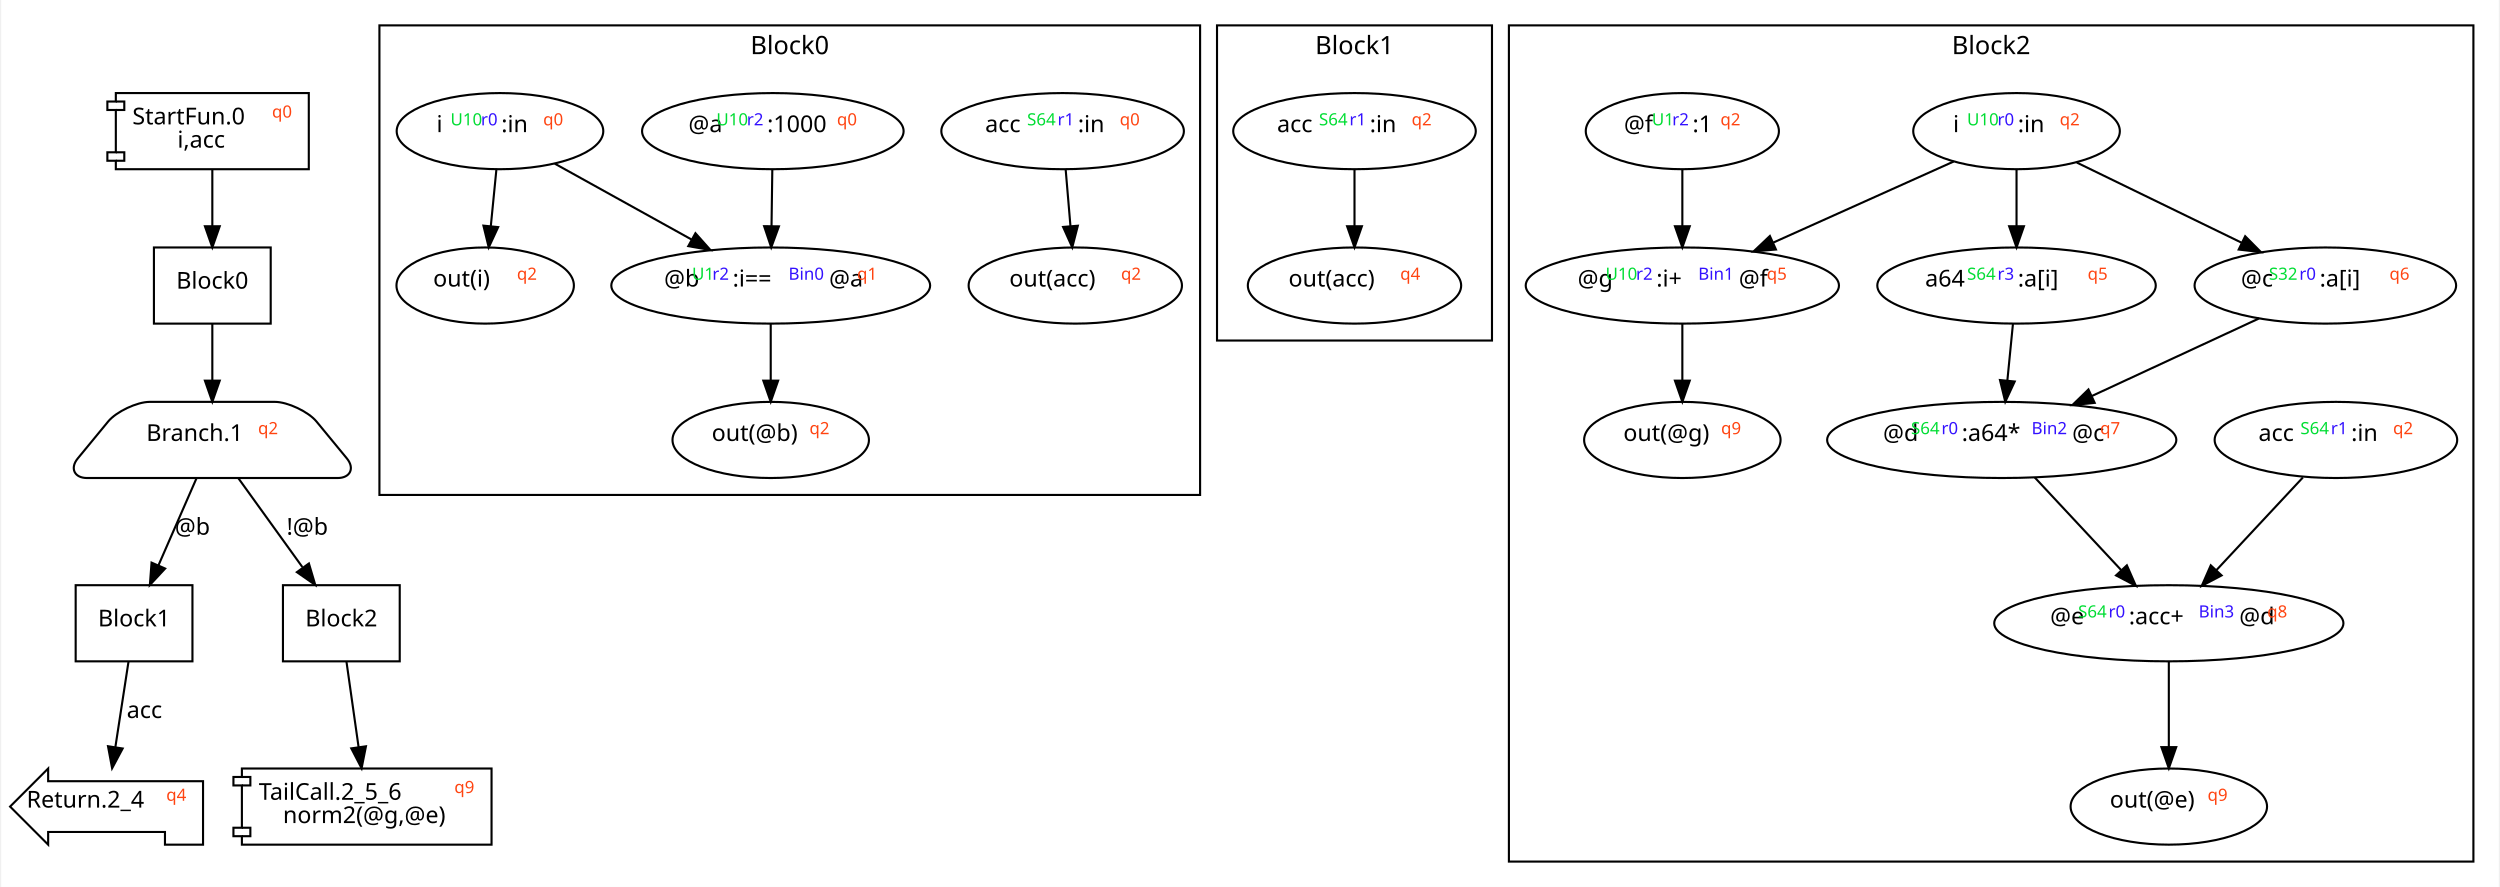
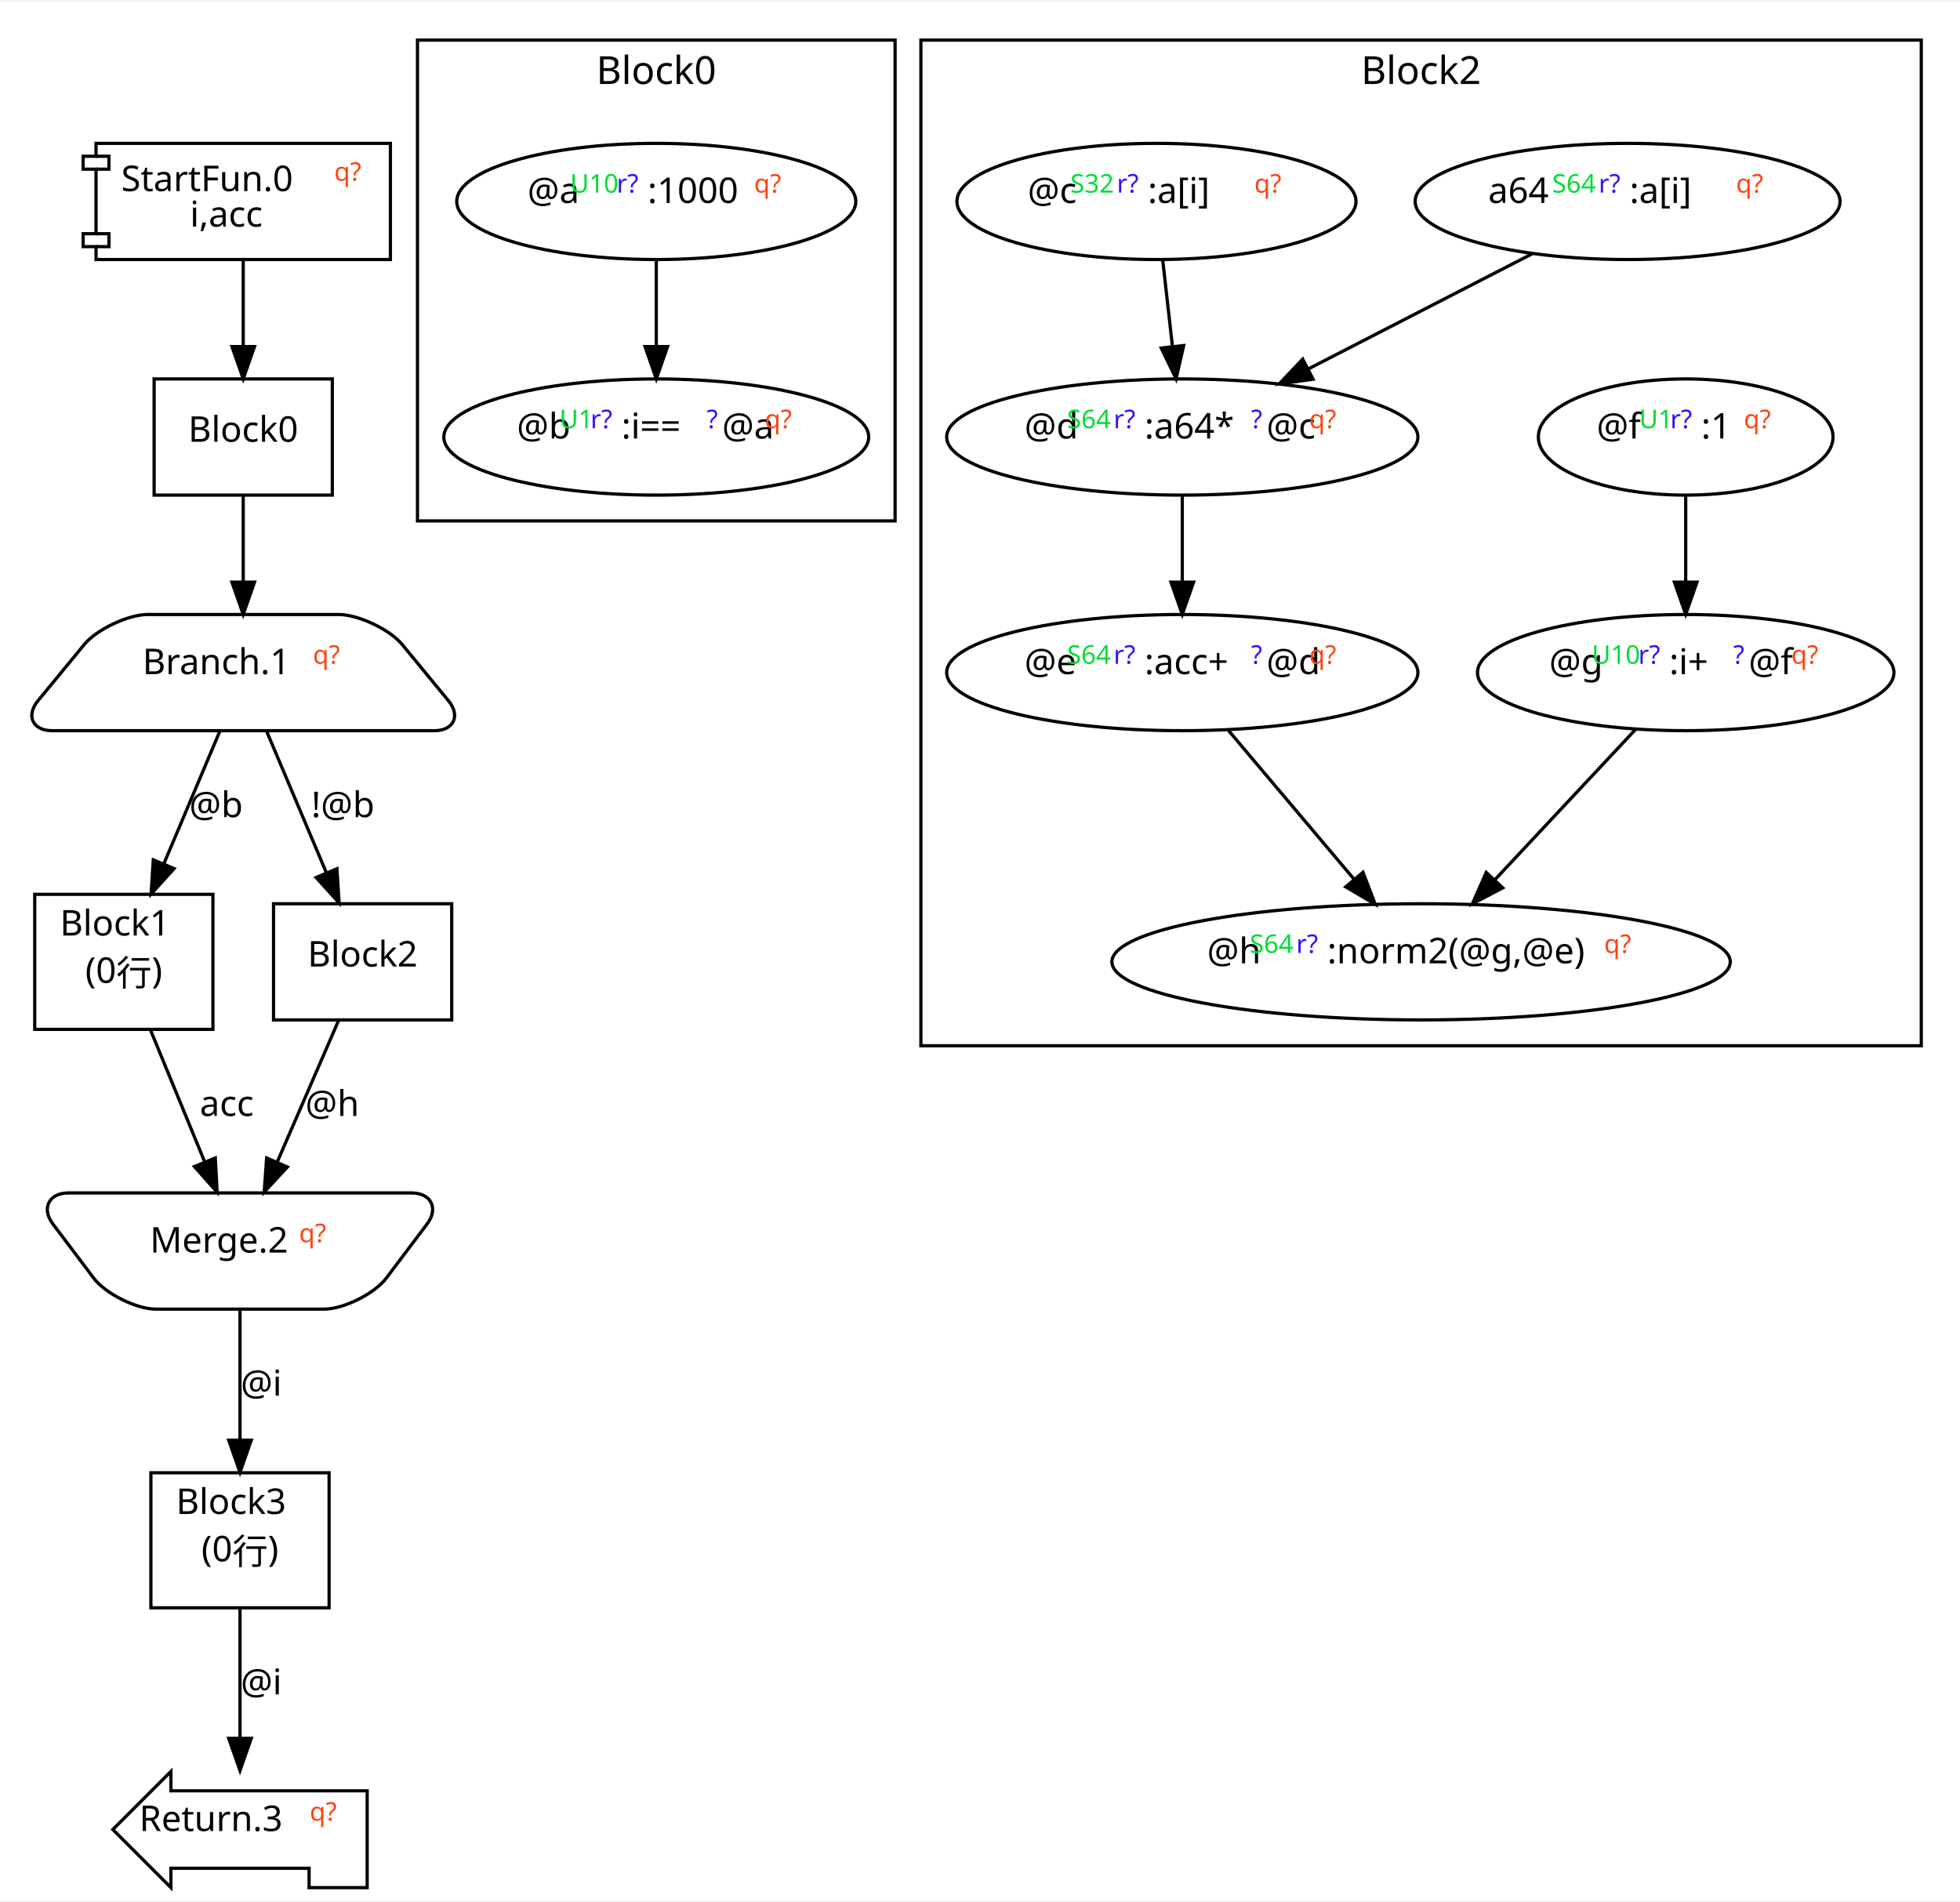
- <svg xmlns="http://www.w3.org/2000/svg" width="1181pt" height="419pt" viewBox="0.00 0.00 1180.81 419.34">
-   <g id="graph0" class="graph" transform="scale(1 1) rotate(0) translate(4 415.34)">
-     <polygon fill="white" stroke="transparent" points="-4,4 -4,-415.34 1176.81,-415.34 1176.81,4 -4,4" />
+ <svg xmlns="http://www.w3.org/2000/svg" width="607pt" height="589pt" viewBox="0.00 0.00 607.37 588.51">
+   <g id="graph0" class="graph" transform="scale(1 1) rotate(0) translate(4 584.51)">
+     <polygon fill="white" stroke="transparent" points="-4,4 -4,-584.51 603.37,-584.51 603.37,4 -4,4" />
    <g id="clust1" class="cluster">
-       <polygon fill="none" stroke="black" points="174.81,-181.34 174.81,-403.34 562.81,-403.34 562.81,-181.34 174.81,-181.34" />
-       <text text-anchor="middle" x="368.81" y="-389.74" font-family="Monaco" font-size="12.00">Block0</text>
+       <polygon fill="none" stroke="black" points="125.37,-423.51 125.37,-572.51 273.37,-572.51 273.37,-423.51 125.37,-423.51" />
+       <text text-anchor="middle" x="199.37" y="-558.91" font-family="Monaco" font-size="12.00">Block0</text>
    </g>
    <g id="clust2" class="cluster">
-       <polygon fill="none" stroke="black" points="570.81,-254.34 570.81,-403.34 700.81,-403.34 700.81,-254.34 570.81,-254.34" />
-       <text text-anchor="middle" x="635.81" y="-389.74" font-family="Monaco" font-size="12.00">Block1</text>
-     </g>
-     <g id="clust3" class="cluster">
-       <polygon fill="none" stroke="black" points="708.81,-8 708.81,-403.34 1164.81,-403.34 1164.81,-8 708.81,-8" />
-       <text text-anchor="middle" x="936.81" y="-389.74" font-family="Monaco" font-size="12.00">Block2</text>
+       <polygon fill="none" stroke="black" points="281.37,-260.88 281.37,-572.51 591.37,-572.51 591.37,-260.88 281.37,-260.88" />
+       <text text-anchor="middle" x="436.37" y="-558.91" font-family="Monaco" font-size="12.00">Block2</text>
    </g>
    <g id="node1" class="node">
-       <polygon fill="none" stroke="black" points="141.42,-371.34 50.19,-371.34 50.19,-367.34 46.19,-367.34 46.19,-363.34 50.19,-363.34 50.19,-343.34 46.19,-343.34 46.19,-339.34 50.19,-339.34 50.19,-335.34 141.42,-335.34 141.42,-371.34" />
-       <polyline fill="none" stroke="black" points="50.19,-367.34 54.19,-367.34 54.19,-363.34 50.19,-363.34 " />
-       <polyline fill="none" stroke="black" points="50.19,-343.34 54.19,-343.34 54.19,-339.34 50.19,-339.34 " />
-       <text text-anchor="start" x="58" y="-356.54" font-family="Monaco" font-size="11.00">StartFun.0</text>
-       <text text-anchor="start" x="124.01" y="-356.54" font-family="Monaco" baseline-shift="super" font-size="8.00" fill="#ff4411">q0</text>
-       <text text-anchor="start" x="79.3" y="-345.54" font-family="Monaco" font-size="11.00">i,acc</text>
+       <polygon fill="none" stroke="black" points="116.98,-540.51 25.76,-540.51 25.76,-536.51 21.76,-536.51 21.76,-532.51 25.76,-532.51 25.76,-512.51 21.76,-512.51 21.76,-508.51 25.76,-508.51 25.76,-504.51 116.98,-504.51 116.98,-540.51" />
+       <polyline fill="none" stroke="black" points="25.76,-536.51 29.76,-536.51 29.76,-532.51 25.76,-532.51 " />
+       <polyline fill="none" stroke="black" points="25.76,-512.51 29.76,-512.51 29.76,-508.51 25.76,-508.51 " />
+       <text text-anchor="start" x="33.56" y="-525.71" font-family="Monaco" font-size="11.00">StartFun.0</text>
+       <text text-anchor="start" x="99.57" y="-525.71" font-family="Monaco" baseline-shift="super" font-size="8.00" fill="#ff4411">q?</text>
+       <text text-anchor="start" x="54.87" y="-514.71" font-family="Monaco" font-size="11.00">i,acc</text>
    </g>
    <g id="node2" class="node">
-       <polygon fill="none" stroke="black" points="123.41,-298.34 68.2,-298.34 68.2,-262.34 123.41,-262.34 123.41,-298.34" />
-       <text text-anchor="middle" x="95.81" y="-278.87" font-family="Monaco" font-size="11.00">Block0</text>
+       <polygon fill="none" stroke="black" points="98.98,-467.51 43.76,-467.51 43.76,-431.51 98.98,-431.51 98.98,-467.51" />
+       <text text-anchor="middle" x="71.37" y="-448.04" font-family="Monaco" font-size="11.00">Block0</text>
    </g>
    <g id="edge1" class="edge">
-       <path fill="none" stroke="black" d="M95.81,-335.15C95.81,-327.13 95.81,-317.38 95.81,-308.41" />
-       <polygon fill="black" stroke="black" points="99.31,-308.37 95.81,-298.37 92.31,-308.37 99.31,-308.37" />
+       <path fill="none" stroke="black" d="M71.37,-504.32C71.37,-496.3 71.37,-486.56 71.37,-477.58" />
+       <polygon fill="black" stroke="black" points="74.87,-477.54 71.37,-467.54 67.87,-477.54 74.87,-477.54" />
    </g>
    <g id="node3" class="node">
-       <path fill="none" stroke="black" d="M125.41,-225.34C125.41,-225.34 66.2,-225.34 66.2,-225.34 60.2,-225.34 50.39,-220.7 46.57,-216.07 46.57,-216.07 32.19,-198.6 32.19,-198.6 28.38,-193.97 30.57,-189.34 36.57,-189.34 36.57,-189.34 155.05,-189.34 155.05,-189.34 161.05,-189.34 163.23,-193.97 159.42,-198.6 159.42,-198.6 145.04,-216.07 145.04,-216.07 141.23,-220.7 131.41,-225.34 125.41,-225.34" />
-       <text text-anchor="start" x="64.6" y="-206.87" font-family="Monaco" font-size="11.00">Branch.1</text>
-       <text text-anchor="start" x="117.41" y="-206.87" font-family="Monaco" baseline-shift="super" font-size="8.00" fill="#ff4411">q2</text>
+       <path fill="none" stroke="black" d="M100.98,-394.51C100.98,-394.51 41.76,-394.51 41.76,-394.51 35.76,-394.51 25.95,-389.88 22.14,-385.25 22.14,-385.25 7.76,-367.78 7.76,-367.78 3.94,-363.14 6.13,-358.51 12.13,-358.51 12.13,-358.51 130.61,-358.51 130.61,-358.51 136.61,-358.51 138.8,-363.14 134.98,-367.78 134.98,-367.78 120.6,-385.25 120.6,-385.25 116.79,-389.88 106.98,-394.51 100.98,-394.51" />
+       <text text-anchor="start" x="40.17" y="-376.04" font-family="Monaco" font-size="11.00">Branch.1</text>
+       <text text-anchor="start" x="92.97" y="-376.04" font-family="Monaco" baseline-shift="super" font-size="8.00" fill="#ff4411">q?</text>
    </g>
    <g id="edge2" class="edge">
-       <path fill="none" stroke="black" d="M95.81,-262.15C95.81,-254.13 95.81,-244.38 95.81,-235.41" />
-       <polygon fill="black" stroke="black" points="99.31,-235.37 95.81,-225.37 92.31,-235.37 99.31,-235.37" />
+       <path fill="none" stroke="black" d="M71.37,-431.32C71.37,-423.3 71.37,-413.56 71.37,-404.58" />
+       <polygon fill="black" stroke="black" points="74.87,-404.54 71.37,-394.54 67.87,-404.54 74.87,-404.54" />
    </g>
    <g id="node4" class="node">
-       <polygon fill="none" stroke="black" points="86.41,-138.67 31.2,-138.67 31.2,-102.67 86.41,-102.67 86.41,-138.67" />
-       <text text-anchor="middle" x="58.81" y="-119.2" font-family="Monaco" font-size="11.00">Block1</text>
+       <polygon fill="none" stroke="black" points="61.98,-307.8 6.76,-307.8 6.76,-265.96 61.98,-265.96 61.98,-307.8" />
+       <text text-anchor="start" x="14.57" y="-295.04" font-family="Monaco" font-size="11.00">Block1</text>
+       <text text-anchor="middle" x="34.37" y="-280.37" font-family="Monaco" font-size="11.00">(0行)</text>
    </g>
    <g id="edge3" class="edge">
-       <path fill="none" stroke="black" d="M88.32,-189.2C83.15,-177.38 76.19,-161.44 70.32,-148.01" />
-       <polygon fill="black" stroke="black" points="73.49,-146.54 66.28,-138.78 67.08,-149.34 73.49,-146.54" />
-       <text text-anchor="middle" x="86.41" y="-162.54" font-family="Monaco" font-size="11.00">@b</text>
+       <path fill="none" stroke="black" d="M64.06,-358.2C59.15,-346.56 52.54,-330.92 46.81,-317.35" />
+       <polygon fill="black" stroke="black" points="49.94,-315.77 42.83,-307.92 43.5,-318.49 49.94,-315.77" />
+       <text text-anchor="middle" x="62.97" y="-331.71" font-family="Monaco" font-size="11.00">@b</text>
    </g>
    <g id="node5" class="node">
-       <polygon fill="none" stroke="black" points="184.41,-138.67 129.2,-138.67 129.2,-102.67 184.41,-102.67 184.41,-138.67" />
-       <text text-anchor="middle" x="156.81" y="-119.2" font-family="Monaco" font-size="11.00">Block2</text>
+       <polygon fill="none" stroke="black" points="135.98,-304.88 80.76,-304.88 80.76,-268.88 135.98,-268.88 135.98,-304.88" />
+       <text text-anchor="middle" x="108.37" y="-285.42" font-family="Monaco" font-size="11.00">Block2</text>
    </g>
    <g id="edge4" class="edge">
-       <path fill="none" stroke="black" d="M108.15,-189.2C116.83,-177.15 128.6,-160.82 138.39,-147.23" />
-       <polygon fill="black" stroke="black" points="141.47,-148.94 144.48,-138.78 135.79,-144.84 141.47,-148.94" />
-       <text text-anchor="middle" x="140.71" y="-162.54" font-family="Monaco" font-size="11.00">!@b</text>
+       <path fill="none" stroke="black" d="M78.68,-358.2C83.95,-345.72 91.16,-328.64 97.16,-314.44" />
+       <polygon fill="black" stroke="black" points="100.41,-315.73 101.08,-305.16 93.96,-313.01 100.41,-315.73" />
+       <text text-anchor="middle" x="102.27" y="-331.71" font-family="Monaco" font-size="11.00">!@b</text>
    </g>
    <g id="node6" class="node">
-       <polygon fill="none" stroke="black" points="91.42,-46 18.19,-46 18.19,-52 0.19,-34 18.19,-16 18.19,-22 73.42,-22 73.42,-16 91.42,-16 91.42,-46" />
-       <text text-anchor="start" x="8" y="-33.53" font-family="Monaco" font-size="11.00">Return.2_4</text>
-       <text text-anchor="start" x="74.01" y="-33.53" font-family="Monaco" baseline-shift="super" font-size="8.00" fill="#ff4411">q4</text>
+       <path fill="none" stroke="black" d="M44.28,-179.26C44.28,-179.26 96.46,-179.26 96.46,-179.26 102.46,-179.26 112.07,-184.05 115.68,-188.84 115.68,-188.84 128.37,-205.67 128.37,-205.67 131.98,-210.46 129.59,-215.26 123.59,-215.26 123.59,-215.26 17.15,-215.26 17.15,-215.26 11.15,-215.26 8.76,-210.46 12.37,-205.67 12.37,-205.67 25.06,-188.84 25.06,-188.84 28.67,-184.05 38.28,-179.26 44.28,-179.26" />
+       <text text-anchor="start" x="42.47" y="-196.79" font-family="Monaco" font-size="11.00">Merge.2</text>
+       <text text-anchor="start" x="88.67" y="-196.79" font-family="Monaco" baseline-shift="super" font-size="8.00" fill="#ff4411">q?</text>
    </g>
    <g id="edge5" class="edge">
-       <path fill="none" stroke="black" d="M56.18,-102.53C54.4,-90.94 52.01,-75.39 49.97,-62.13" />
-       <polygon fill="black" stroke="black" points="53.41,-61.46 48.43,-52.11 46.49,-62.52 53.41,-61.46" />
-       <text text-anchor="middle" x="63.71" y="-75.87" font-family="Monaco" font-size="11.00">acc</text>
+       <path fill="none" stroke="black" d="M42.72,-265.56C47.69,-253.47 54.04,-238 59.41,-224.94" />
+       <polygon fill="black" stroke="black" points="62.72,-226.1 63.28,-215.52 56.24,-223.44 62.72,-226.1" />
+       <text text-anchor="middle" x="66.27" y="-239.12" font-family="Monaco" font-size="11.00">acc</text>
+     </g>
+     <g id="edge6" class="edge">
+       <path fill="none" stroke="black" d="M100.86,-268.57C95.45,-256.09 88.04,-239.01 81.89,-224.81" />
+       <polygon fill="black" stroke="black" points="85.05,-223.31 77.86,-215.53 78.63,-226.1 85.05,-223.31" />
+       <text text-anchor="middle" x="98.97" y="-239.12" font-family="Monaco" font-size="11.00">@h</text>
    </g>
    <g id="node7" class="node">
-       <polygon fill="none" stroke="black" points="227.82,-52 109.79,-52 109.79,-48 105.79,-48 105.79,-44 109.79,-44 109.79,-24 105.79,-24 105.79,-20 109.79,-20 109.79,-16 227.82,-16 227.82,-52" />
-       <polyline fill="none" stroke="black" points="109.79,-48 113.79,-48 113.79,-44 109.79,-44 " />
-       <polyline fill="none" stroke="black" points="109.79,-24 113.79,-24 113.79,-20 109.79,-20 " />
-       <text text-anchor="start" x="117.8" y="-37.2" font-family="Monaco" font-size="11.00">TailCall.2_5_6</text>
-       <text text-anchor="start" x="210.21" y="-37.2" font-family="Monaco" baseline-shift="super" font-size="8.00" fill="#ff4411">q9</text>
-       <text text-anchor="start" x="129.2" y="-26.2" font-family="Monaco" font-size="11.00">norm2(@g,@e)</text>
-     </g>
-     <g id="edge6" class="edge">
-       <path fill="none" stroke="black" d="M159.23,-102.53C160.88,-90.94 163.08,-75.39 164.96,-62.13" />
-       <polygon fill="black" stroke="black" points="168.44,-62.5 166.38,-52.11 161.51,-61.52 168.44,-62.5" />
+       <polygon fill="none" stroke="black" points="97.98,-128.55 42.76,-128.55 42.76,-86.71 97.98,-86.71 97.98,-128.55" />
+       <text text-anchor="start" x="50.57" y="-115.79" font-family="Monaco" font-size="11.00">Block3</text>
+       <text text-anchor="middle" x="70.37" y="-101.12" font-family="Monaco" font-size="11.00">(0行)</text>
+     </g>
+     <g id="edge7" class="edge">
+       <path fill="none" stroke="black" d="M70.37,-178.94C70.37,-167.53 70.37,-152.27 70.37,-138.89" />
+       <polygon fill="black" stroke="black" points="73.87,-138.66 70.37,-128.66 66.87,-138.66 73.87,-138.66" />
+       <text text-anchor="middle" x="76.97" y="-152.46" font-family="Monaco" font-size="11.00">@i</text>
    </g>
    <g id="node8" class="node">
-       <ellipse fill="none" stroke="black" cx="503.81" cy="-280.34" rx="50.43" ry="18" />
-       <text text-anchor="start" x="472.6" y="-279.87" font-family="Monaco" font-size="11.00">out(acc)</text>
-       <text text-anchor="start" x="525.41" y="-279.87" font-family="Monaco" baseline-shift="super" font-size="8.00" fill="#ff4411">q2</text>
+       <polygon fill="none" stroke="black" points="109.78,-30 48.96,-30 48.96,-36 30.96,-18 48.96,0 48.96,-6 91.78,-6 91.78,0 109.78,0 109.78,-30" />
+       <text text-anchor="start" x="39.17" y="-17.53" font-family="Monaco" font-size="11.00">Return.3</text>
+       <text text-anchor="start" x="91.97" y="-17.53" font-family="Monaco" baseline-shift="super" font-size="8.00" fill="#ff4411">q?</text>
+     </g>
+     <g id="edge8" class="edge">
+       <path fill="none" stroke="black" d="M70.37,-86.3C70.37,-74.45 70.37,-59.35 70.37,-46.45" />
+       <polygon fill="black" stroke="black" points="73.87,-46.26 70.37,-36.26 66.87,-46.26 73.87,-46.26" />
+       <text text-anchor="middle" x="76.97" y="-59.87" font-family="Monaco" font-size="11.00">@i</text>
    </g>
    <g id="node9" class="node">
-       <ellipse fill="none" stroke="black" cx="497.81" cy="-353.34" rx="57.34" ry="18" />
-       <text text-anchor="start" x="461.2" y="-352.87" font-family="Monaco" font-size="11.00">acc</text>
-       <text text-anchor="start" x="481" y="-352.87" font-family="Monaco" baseline-shift="super" font-size="8.00" fill="#00dd33">S64</text>
-       <text text-anchor="start" x="495.41" y="-352.87" font-family="Monaco" baseline-shift="super" font-size="8.00" fill="#3311ff">r1</text>
-       <text text-anchor="start" x="505.01" y="-352.87" font-family="Monaco" font-size="11.00">:in</text>
-       <text text-anchor="start" x="524.81" y="-352.87" font-family="Monaco" baseline-shift="super" font-size="8.00" fill="#ff4411">q0</text>
+       <ellipse fill="none" stroke="black" cx="199.37" cy="-522.51" rx="61.83" ry="18" />
+       <text text-anchor="start" x="159.46" y="-522.04" font-family="Monaco" font-size="11.00">@a</text>
+       <text text-anchor="start" x="172.67" y="-522.04" font-family="Monaco" baseline-shift="super" font-size="8.00" fill="#00dd33">U10</text>
+       <text text-anchor="start" x="187.07" y="-522.04" font-family="Monaco" baseline-shift="super" font-size="8.00" fill="#3311ff">r?</text>
+       <text text-anchor="start" x="196.67" y="-522.04" font-family="Monaco" font-size="11.00">:1000</text>
+       <text text-anchor="start" x="229.68" y="-522.04" font-family="Monaco" baseline-shift="super" font-size="8.00" fill="#ff4411">q?</text>
+     </g>
+     <g id="node10" class="node">
+       <ellipse fill="none" stroke="black" cx="199.37" cy="-449.51" rx="65.83" ry="18" />
+       <text text-anchor="start" x="156.16" y="-449.04" font-family="Monaco" font-size="11.00">@b</text>
+       <text text-anchor="start" x="169.37" y="-449.04" font-family="Monaco" baseline-shift="super" font-size="8.00" fill="#00dd33">U1</text>
+       <text text-anchor="start" x="178.97" y="-449.04" font-family="Monaco" baseline-shift="super" font-size="8.00" fill="#3311ff">r?</text>
+       <text text-anchor="start" x="188.57" y="-449.04" font-family="Monaco" font-size="11.00">:i==</text>
+       <text text-anchor="start" x="214.97" y="-449.04" font-family="Monaco" baseline-shift="super" font-size="8.00" fill="#3311ff">?</text>
+       <text text-anchor="start" x="219.77" y="-449.04" font-family="Monaco" font-size="11.00">@a</text>
+       <text text-anchor="start" x="232.98" y="-449.04" font-family="Monaco" baseline-shift="super" font-size="8.00" fill="#ff4411">q?</text>
    </g>
    <g id="edge9" class="edge">
-       <path fill="none" stroke="black" d="M499.26,-335.15C499.94,-327.13 500.76,-317.38 501.52,-308.41" />
-       <polygon fill="black" stroke="black" points="505.01,-308.62 502.37,-298.37 498.04,-308.04 505.01,-308.62" />
-     </g>
-     <g id="node10" class="node">
-       <ellipse fill="none" stroke="black" cx="359.81" cy="-207.34" rx="46.44" ry="18" />
-       <text text-anchor="start" x="331.9" y="-206.87" font-family="Monaco" font-size="11.00">out(@b)</text>
-       <text text-anchor="start" x="378.11" y="-206.87" font-family="Monaco" baseline-shift="super" font-size="8.00" fill="#ff4411">q2</text>
+       <path fill="none" stroke="black" d="M199.37,-504.32C199.37,-496.3 199.37,-486.56 199.37,-477.58" />
+       <polygon fill="black" stroke="black" points="202.87,-477.54 199.37,-467.54 195.87,-477.54 202.87,-477.54" />
    </g>
    <g id="node11" class="node">
-       <ellipse fill="none" stroke="black" cx="360.81" cy="-353.34" rx="61.83" ry="18" />
-       <text text-anchor="start" x="320.9" y="-352.87" font-family="Monaco" font-size="11.00">@a</text>
-       <text text-anchor="start" x="334.1" y="-352.87" font-family="Monaco" baseline-shift="super" font-size="8.00" fill="#00dd33">U10</text>
-       <text text-anchor="start" x="348.5" y="-352.87" font-family="Monaco" baseline-shift="super" font-size="8.00" fill="#3311ff">r2</text>
-       <text text-anchor="start" x="358.11" y="-352.87" font-family="Monaco" font-size="11.00">:1000</text>
-       <text text-anchor="start" x="391.11" y="-352.87" font-family="Monaco" baseline-shift="super" font-size="8.00" fill="#ff4411">q0</text>
+       <ellipse fill="none" stroke="black" cx="436.37" cy="-286.88" rx="95.81" ry="18" />
+       <text text-anchor="start" x="370.06" y="-286.42" font-family="Monaco" font-size="11.00">@h</text>
+       <text text-anchor="start" x="383.26" y="-286.42" font-family="Monaco" baseline-shift="super" font-size="8.00" fill="#00dd33">S64</text>
+       <text text-anchor="start" x="397.66" y="-286.42" font-family="Monaco" baseline-shift="super" font-size="8.00" fill="#3311ff">r?</text>
+       <text text-anchor="start" x="407.27" y="-286.42" font-family="Monaco" font-size="11.00">:norm2(@g,@e)</text>
+       <text text-anchor="start" x="493.08" y="-286.42" font-family="Monaco" baseline-shift="super" font-size="8.00" fill="#ff4411">q?</text>
+     </g>
+     <g id="node12" class="node">
+       <ellipse fill="none" stroke="black" cx="500.37" cy="-522.51" rx="65.83" ry="18" />
+       <text text-anchor="start" x="457.16" y="-522.04" font-family="Monaco" font-size="11.00">a64</text>
+       <text text-anchor="start" x="476.97" y="-522.04" font-family="Monaco" baseline-shift="super" font-size="8.00" fill="#00dd33">S64</text>
+       <text text-anchor="start" x="491.37" y="-522.04" font-family="Monaco" baseline-shift="super" font-size="8.00" fill="#3311ff">r?</text>
+       <text text-anchor="start" x="500.97" y="-522.04" font-family="Monaco" font-size="11.00">:a[i]</text>
+       <text text-anchor="start" x="533.98" y="-522.04" font-family="Monaco" baseline-shift="super" font-size="8.00" fill="#ff4411">q?</text>
+     </g>
+     <g id="node13" class="node">
+       <ellipse fill="none" stroke="black" cx="362.37" cy="-449.51" rx="73.01" ry="18" />
+       <text text-anchor="start" x="313.46" y="-449.04" font-family="Monaco" font-size="11.00">@d</text>
+       <text text-anchor="start" x="326.66" y="-449.04" font-family="Monaco" baseline-shift="super" font-size="8.00" fill="#00dd33">S64</text>
+       <text text-anchor="start" x="341.07" y="-449.04" font-family="Monaco" baseline-shift="super" font-size="8.00" fill="#3311ff">r?</text>
+       <text text-anchor="start" x="350.67" y="-449.04" font-family="Monaco" font-size="11.00">:a64*</text>
+       <text text-anchor="start" x="383.67" y="-449.04" font-family="Monaco" baseline-shift="super" font-size="8.00" fill="#3311ff">?</text>
+       <text text-anchor="start" x="388.47" y="-449.04" font-family="Monaco" font-size="11.00">@c</text>
+       <text text-anchor="start" x="401.68" y="-449.04" font-family="Monaco" baseline-shift="super" font-size="8.00" fill="#ff4411">q?</text>
+     </g>
+     <g id="edge10" class="edge">
+       <path fill="none" stroke="black" d="M470.77,-506.28C450.53,-495.87 423.5,-481.96 401.49,-470.64" />
+       <polygon fill="black" stroke="black" points="402.9,-467.42 392.4,-465.96 399.69,-473.65 402.9,-467.42" />
+     </g>
+     <g id="node15" class="node">
+       <ellipse fill="none" stroke="black" cx="362.37" cy="-376.51" rx="73.01" ry="18" />
+       <text text-anchor="start" x="313.46" y="-376.04" font-family="Monaco" font-size="11.00">@e</text>
+       <text text-anchor="start" x="326.66" y="-376.04" font-family="Monaco" baseline-shift="super" font-size="8.00" fill="#00dd33">S64</text>
+       <text text-anchor="start" x="341.07" y="-376.04" font-family="Monaco" baseline-shift="super" font-size="8.00" fill="#3311ff">r?</text>
+       <text text-anchor="start" x="350.67" y="-376.04" font-family="Monaco" font-size="11.00">:acc+</text>
+       <text text-anchor="start" x="383.67" y="-376.04" font-family="Monaco" baseline-shift="super" font-size="8.00" fill="#3311ff">?</text>
+       <text text-anchor="start" x="388.47" y="-376.04" font-family="Monaco" font-size="11.00">@d</text>
+       <text text-anchor="start" x="401.68" y="-376.04" font-family="Monaco" baseline-shift="super" font-size="8.00" fill="#ff4411">q?</text>
+     </g>
+     <g id="edge12" class="edge">
+       <path fill="none" stroke="black" d="M362.37,-431.32C362.37,-423.3 362.37,-413.56 362.37,-404.58" />
+       <polygon fill="black" stroke="black" points="365.87,-404.54 362.37,-394.54 358.87,-404.54 365.87,-404.54" />
    </g>
    <g id="node14" class="node">
-       <ellipse fill="none" stroke="black" cx="359.81" cy="-280.34" rx="75.37" ry="18" />
-       <text text-anchor="start" x="309.4" y="-279.87" font-family="Monaco" font-size="11.00">@b</text>
-       <text text-anchor="start" x="322.6" y="-279.87" font-family="Monaco" baseline-shift="super" font-size="8.00" fill="#00dd33">U1</text>
-       <text text-anchor="start" x="332.2" y="-279.87" font-family="Monaco" baseline-shift="super" font-size="8.00" fill="#3311ff">r2</text>
-       <text text-anchor="start" x="341.8" y="-279.87" font-family="Monaco" font-size="11.00">:i==</text>
-       <text text-anchor="start" x="368.21" y="-279.87" font-family="Monaco" baseline-shift="super" font-size="8.00" fill="#3311ff">Bin0</text>
-       <text text-anchor="start" x="387.41" y="-279.87" font-family="Monaco" font-size="11.00">@a</text>
-       <text text-anchor="start" x="400.61" y="-279.87" font-family="Monaco" baseline-shift="super" font-size="8.00" fill="#ff4411">q1</text>
-     </g>
-     <g id="edge7" class="edge">
-       <path fill="none" stroke="black" d="M360.56,-335.15C360.45,-327.13 360.31,-317.38 360.19,-308.41" />
-       <polygon fill="black" stroke="black" points="363.69,-308.32 360.05,-298.37 356.69,-308.41 363.69,-308.32" />
-     </g>
-     <g id="node12" class="node">
-       <ellipse fill="none" stroke="black" cx="224.81" cy="-280.34" rx="41.94" ry="18" />
-       <text text-anchor="start" x="200.2" y="-279.87" font-family="Monaco" font-size="11.00">out(i)</text>
-       <text text-anchor="start" x="239.81" y="-279.87" font-family="Monaco" baseline-shift="super" font-size="8.00" fill="#ff4411">q2</text>
-     </g>
-     <g id="node13" class="node">
-       <ellipse fill="none" stroke="black" cx="231.81" cy="-353.34" rx="48.84" ry="18" />
-       <text text-anchor="start" x="201.8" y="-352.87" font-family="Monaco" font-size="11.00">i</text>
-       <text text-anchor="start" x="208.4" y="-352.87" font-family="Monaco" baseline-shift="super" font-size="8.00" fill="#00dd33">U10</text>
-       <text text-anchor="start" x="222.8" y="-352.87" font-family="Monaco" baseline-shift="super" font-size="8.00" fill="#3311ff">r0</text>
-       <text text-anchor="start" x="232.41" y="-352.87" font-family="Monaco" font-size="11.00">:in</text>
-       <text text-anchor="start" x="252.21" y="-352.87" font-family="Monaco" baseline-shift="super" font-size="8.00" fill="#ff4411">q0</text>
+       <ellipse fill="none" stroke="black" cx="518.37" cy="-449.51" rx="45.66" ry="18" />
+       <text text-anchor="start" x="490.77" y="-449.04" font-family="Monaco" font-size="11.00">@f</text>
+       <text text-anchor="start" x="503.97" y="-449.04" font-family="Monaco" baseline-shift="super" font-size="8.00" fill="#00dd33">U1</text>
+       <text text-anchor="start" x="513.57" y="-449.04" font-family="Monaco" baseline-shift="super" font-size="8.00" fill="#3311ff">r?</text>
+       <text text-anchor="start" x="523.17" y="-449.04" font-family="Monaco" font-size="11.00">:1</text>
+       <text text-anchor="start" x="536.37" y="-449.04" font-family="Monaco" baseline-shift="super" font-size="8.00" fill="#ff4411">q?</text>
+     </g>
+     <g id="node16" class="node">
+       <ellipse fill="none" stroke="black" cx="518.37" cy="-376.51" rx="64.52" ry="18" />
+       <text text-anchor="start" x="476.06" y="-376.04" font-family="Monaco" font-size="11.00">@g</text>
+       <text text-anchor="start" x="489.27" y="-376.04" font-family="Monaco" baseline-shift="super" font-size="8.00" fill="#00dd33">U10</text>
+       <text text-anchor="start" x="503.67" y="-376.04" font-family="Monaco" baseline-shift="super" font-size="8.00" fill="#3311ff">r?</text>
+       <text text-anchor="start" x="513.27" y="-376.04" font-family="Monaco" font-size="11.00">:i+</text>
+       <text text-anchor="start" x="533.07" y="-376.04" font-family="Monaco" baseline-shift="super" font-size="8.00" fill="#3311ff">?</text>
+       <text text-anchor="start" x="537.87" y="-376.04" font-family="Monaco" font-size="11.00">@f</text>
+       <text text-anchor="start" x="551.08" y="-376.04" font-family="Monaco" baseline-shift="super" font-size="8.00" fill="#ff4411">q?</text>
+     </g>
+     <g id="edge13" class="edge">
+       <path fill="none" stroke="black" d="M518.37,-431.32C518.37,-423.3 518.37,-413.56 518.37,-404.58" />
+       <polygon fill="black" stroke="black" points="521.87,-404.54 518.37,-394.54 514.87,-404.54 521.87,-404.54" />
+     </g>
+     <g id="edge14" class="edge">
+       <path fill="none" stroke="black" d="M376.64,-358.62C387.69,-345.52 403.17,-327.19 415.6,-312.48" />
+       <polygon fill="black" stroke="black" points="418.37,-314.63 422.15,-304.73 413.02,-310.11 418.37,-314.63" />
+     </g>
+     <g id="edge15" class="edge">
+       <path fill="none" stroke="black" d="M502.95,-359.03C490.62,-345.86 473.16,-327.2 459.21,-312.29" />
+       <polygon fill="black" stroke="black" points="461.67,-309.8 452.28,-304.89 456.56,-314.58 461.67,-309.8" />
+     </g>
+     <g id="node17" class="node">
+       <ellipse fill="none" stroke="black" cx="354.37" cy="-522.51" rx="61.83" ry="18" />
+       <text text-anchor="start" x="314.46" y="-522.04" font-family="Monaco" font-size="11.00">@c</text>
+       <text text-anchor="start" x="327.67" y="-522.04" font-family="Monaco" baseline-shift="super" font-size="8.00" fill="#00dd33">S32</text>
+       <text text-anchor="start" x="342.07" y="-522.04" font-family="Monaco" baseline-shift="super" font-size="8.00" fill="#3311ff">r?</text>
+       <text text-anchor="start" x="351.67" y="-522.04" font-family="Monaco" font-size="11.00">:a[i]</text>
+       <text text-anchor="start" x="384.68" y="-522.04" font-family="Monaco" baseline-shift="super" font-size="8.00" fill="#ff4411">q?</text>
    </g>
    <g id="edge11" class="edge">
-       <path fill="none" stroke="black" d="M230.11,-335.15C229.32,-327.13 228.36,-317.38 227.47,-308.41" />
-       <polygon fill="black" stroke="black" points="230.95,-307.97 226.49,-298.37 223.98,-308.66 230.95,-307.97" />
-     </g>
-     <g id="edge8" class="edge">
-       <path fill="none" stroke="black" d="M257.71,-337.97C276.29,-327.66 301.61,-313.62 322.38,-302.1" />
-       <polygon fill="black" stroke="black" points="324.22,-305.08 331.27,-297.17 320.83,-298.96 324.22,-305.08" />
-     </g>
-     <g id="edge10" class="edge">
-       <path fill="none" stroke="black" d="M359.81,-262.15C359.81,-254.13 359.81,-244.38 359.81,-235.41" />
-       <polygon fill="black" stroke="black" points="363.31,-235.37 359.81,-225.37 356.31,-235.37 363.31,-235.37" />
-     </g>
-     <g id="node15" class="node">
-       <ellipse fill="none" stroke="black" cx="635.81" cy="-353.34" rx="57.34" ry="18" />
-       <text text-anchor="start" x="599.2" y="-352.87" font-family="Monaco" font-size="11.00">acc</text>
-       <text text-anchor="start" x="619" y="-352.87" font-family="Monaco" baseline-shift="super" font-size="8.00" fill="#00dd33">S64</text>
-       <text text-anchor="start" x="633.41" y="-352.87" font-family="Monaco" baseline-shift="super" font-size="8.00" fill="#3311ff">r1</text>
-       <text text-anchor="start" x="643.01" y="-352.87" font-family="Monaco" font-size="11.00">:in</text>
-       <text text-anchor="start" x="662.81" y="-352.87" font-family="Monaco" baseline-shift="super" font-size="8.00" fill="#ff4411">q2</text>
-     </g>
-     <g id="node16" class="node">
-       <ellipse fill="none" stroke="black" cx="635.81" cy="-280.34" rx="50.43" ry="18" />
-       <text text-anchor="start" x="604.6" y="-279.87" font-family="Monaco" font-size="11.00">out(acc)</text>
-       <text text-anchor="start" x="657.41" y="-279.87" font-family="Monaco" baseline-shift="super" font-size="8.00" fill="#ff4411">q4</text>
-     </g>
-     <g id="edge12" class="edge">
-       <path fill="none" stroke="black" d="M635.81,-335.15C635.81,-327.13 635.81,-317.38 635.81,-308.41" />
-       <polygon fill="black" stroke="black" points="639.31,-308.37 635.81,-298.37 632.31,-308.37 639.31,-308.37" />
-     </g>
-     <g id="node17" class="node">
-       <ellipse fill="none" stroke="black" cx="1094.81" cy="-280.34" rx="61.83" ry="18" />
-       <text text-anchor="start" x="1054.9" y="-279.87" font-family="Monaco" font-size="11.00">@c</text>
-       <text text-anchor="start" x="1068.1" y="-279.87" font-family="Monaco" baseline-shift="super" font-size="8.00" fill="#00dd33">S32</text>
-       <text text-anchor="start" x="1082.5" y="-279.87" font-family="Monaco" baseline-shift="super" font-size="8.00" fill="#3311ff">r0</text>
-       <text text-anchor="start" x="1092.11" y="-279.87" font-family="Monaco" font-size="11.00">:a[i]</text>
-       <text text-anchor="start" x="1125.11" y="-279.87" font-family="Monaco" baseline-shift="super" font-size="8.00" fill="#ff4411">q6</text>
-     </g>
-     <g id="node20" class="node">
-       <ellipse fill="none" stroke="black" cx="941.81" cy="-207.34" rx="82.55" ry="18" />
-       <text text-anchor="start" x="885.7" y="-206.87" font-family="Monaco" font-size="11.00">@d</text>
-       <text text-anchor="start" x="898.9" y="-206.87" font-family="Monaco" baseline-shift="super" font-size="8.00" fill="#00dd33">S64</text>
-       <text text-anchor="start" x="913.3" y="-206.87" font-family="Monaco" baseline-shift="super" font-size="8.00" fill="#3311ff">r0</text>
-       <text text-anchor="start" x="922.9" y="-206.87" font-family="Monaco" font-size="11.00">:a64*</text>
-       <text text-anchor="start" x="955.91" y="-206.87" font-family="Monaco" baseline-shift="super" font-size="8.00" fill="#3311ff">Bin2</text>
-       <text text-anchor="start" x="975.11" y="-206.87" font-family="Monaco" font-size="11.00">@c</text>
-       <text text-anchor="start" x="988.31" y="-206.87" font-family="Monaco" baseline-shift="super" font-size="8.00" fill="#ff4411">q7</text>
-     </g>
-     <g id="edge18" class="edge">
-       <path fill="none" stroke="black" d="M1063.48,-264.8C1040.68,-254.22 1009.56,-239.78 984.49,-228.15" />
-       <polygon fill="black" stroke="black" points="985.76,-224.88 975.22,-223.84 982.81,-231.22 985.76,-224.88" />
-     </g>
-     <g id="node18" class="node">
-       <ellipse fill="none" stroke="black" cx="948.81" cy="-280.34" rx="65.83" ry="18" />
-       <text text-anchor="start" x="905.6" y="-279.87" font-family="Monaco" font-size="11.00">a64</text>
-       <text text-anchor="start" x="925.4" y="-279.87" font-family="Monaco" baseline-shift="super" font-size="8.00" fill="#00dd33">S64</text>
-       <text text-anchor="start" x="939.8" y="-279.87" font-family="Monaco" baseline-shift="super" font-size="8.00" fill="#3311ff">r3</text>
-       <text text-anchor="start" x="949.41" y="-279.87" font-family="Monaco" font-size="11.00">:a[i]</text>
-       <text text-anchor="start" x="982.41" y="-279.87" font-family="Monaco" baseline-shift="super" font-size="8.00" fill="#ff4411">q5</text>
-     </g>
-     <g id="edge19" class="edge">
-       <path fill="none" stroke="black" d="M947.11,-262.15C946.32,-254.13 945.36,-244.38 944.47,-235.41" />
-       <polygon fill="black" stroke="black" points="947.95,-234.97 943.49,-225.37 940.98,-235.66 947.95,-234.97" />
-     </g>
-     <g id="node19" class="node">
-       <ellipse fill="none" stroke="black" cx="1020.81" cy="-34" rx="46.44" ry="18" />
-       <text text-anchor="start" x="992.9" y="-33.53" font-family="Monaco" font-size="11.00">out(@e)</text>
-       <text text-anchor="start" x="1039.11" y="-33.53" font-family="Monaco" baseline-shift="super" font-size="8.00" fill="#ff4411">q9</text>
-     </g>
-     <g id="node21" class="node">
-       <ellipse fill="none" stroke="black" cx="1020.81" cy="-120.67" rx="82.55" ry="18" />
-       <text text-anchor="start" x="964.7" y="-120.2" font-family="Monaco" font-size="11.00">@e</text>
-       <text text-anchor="start" x="977.9" y="-120.2" font-family="Monaco" baseline-shift="super" font-size="8.00" fill="#00dd33">S64</text>
-       <text text-anchor="start" x="992.3" y="-120.2" font-family="Monaco" baseline-shift="super" font-size="8.00" fill="#3311ff">r0</text>
-       <text text-anchor="start" x="1001.9" y="-120.2" font-family="Monaco" font-size="11.00">:acc+</text>
-       <text text-anchor="start" x="1034.91" y="-120.2" font-family="Monaco" baseline-shift="super" font-size="8.00" fill="#3311ff">Bin3</text>
-       <text text-anchor="start" x="1054.11" y="-120.2" font-family="Monaco" font-size="11.00">@d</text>
-       <text text-anchor="start" x="1067.31" y="-120.2" font-family="Monaco" baseline-shift="super" font-size="8.00" fill="#ff4411">q8</text>
-     </g>
-     <g id="edge15" class="edge">
-       <path fill="none" stroke="black" d="M957.41,-189.61C969.1,-177.08 985.25,-159.77 998.33,-145.76" />
-       <polygon fill="black" stroke="black" points="1000.97,-148.06 1005.23,-138.36 995.85,-143.29 1000.97,-148.06" />
-     </g>
-     <g id="edge17" class="edge">
-       <path fill="none" stroke="black" d="M1020.81,-102.53C1020.81,-90.94 1020.81,-75.39 1020.81,-62.13" />
-       <polygon fill="black" stroke="black" points="1024.31,-62.11 1020.81,-52.11 1017.31,-62.11 1024.31,-62.11" />
-     </g>
-     <g id="node22" class="node">
-       <ellipse fill="none" stroke="black" cx="1099.81" cy="-207.34" rx="57.34" ry="18" />
-       <text text-anchor="start" x="1063.2" y="-206.87" font-family="Monaco" font-size="11.00">acc</text>
-       <text text-anchor="start" x="1083" y="-206.87" font-family="Monaco" baseline-shift="super" font-size="8.00" fill="#00dd33">S64</text>
-       <text text-anchor="start" x="1097.41" y="-206.87" font-family="Monaco" baseline-shift="super" font-size="8.00" fill="#3311ff">r1</text>
-       <text text-anchor="start" x="1107.01" y="-206.87" font-family="Monaco" font-size="11.00">:in</text>
-       <text text-anchor="start" x="1126.81" y="-206.87" font-family="Monaco" baseline-shift="super" font-size="8.00" fill="#ff4411">q2</text>
-     </g>
-     <g id="edge16" class="edge">
-       <path fill="none" stroke="black" d="M1084.2,-189.61C1072.51,-177.08 1056.36,-159.77 1043.28,-145.76" />
-       <polygon fill="black" stroke="black" points="1045.76,-143.29 1036.38,-138.36 1040.64,-148.06 1045.76,-143.29" />
-     </g>
-     <g id="node23" class="node">
-       <ellipse fill="none" stroke="black" cx="948.81" cy="-353.34" rx="48.84" ry="18" />
-       <text text-anchor="start" x="918.8" y="-352.87" font-family="Monaco" font-size="11.00">i</text>
-       <text text-anchor="start" x="925.4" y="-352.87" font-family="Monaco" baseline-shift="super" font-size="8.00" fill="#00dd33">U10</text>
-       <text text-anchor="start" x="939.8" y="-352.87" font-family="Monaco" baseline-shift="super" font-size="8.00" fill="#3311ff">r0</text>
-       <text text-anchor="start" x="949.41" y="-352.87" font-family="Monaco" font-size="11.00">:in</text>
-       <text text-anchor="start" x="969.21" y="-352.87" font-family="Monaco" baseline-shift="super" font-size="8.00" fill="#ff4411">q2</text>
-     </g>
-     <g id="edge22" class="edge">
-       <path fill="none" stroke="black" d="M977.3,-338.48C999.53,-327.67 1030.65,-312.54 1055.28,-300.56" />
-       <polygon fill="black" stroke="black" points="1056.91,-303.66 1064.37,-296.14 1053.84,-297.36 1056.91,-303.66" />
-     </g>
-     <g id="edge14" class="edge">
-       <path fill="none" stroke="black" d="M948.81,-335.15C948.81,-327.13 948.81,-317.38 948.81,-308.41" />
-       <polygon fill="black" stroke="black" points="952.31,-308.37 948.81,-298.37 945.31,-308.37 952.31,-308.37" />
-     </g>
-     <g id="node24" class="node">
-       <ellipse fill="none" stroke="black" cx="790.81" cy="-280.34" rx="74.05" ry="18" />
-       <text text-anchor="start" x="741.3" y="-279.87" font-family="Monaco" font-size="11.00">@g</text>
-       <text text-anchor="start" x="754.5" y="-279.87" font-family="Monaco" baseline-shift="super" font-size="8.00" fill="#00dd33">U10</text>
-       <text text-anchor="start" x="768.9" y="-279.87" font-family="Monaco" baseline-shift="super" font-size="8.00" fill="#3311ff">r2</text>
-       <text text-anchor="start" x="778.5" y="-279.87" font-family="Monaco" font-size="11.00">:i+</text>
-       <text text-anchor="start" x="798.31" y="-279.87" font-family="Monaco" baseline-shift="super" font-size="8.00" fill="#3311ff">Bin1</text>
-       <text text-anchor="start" x="817.51" y="-279.87" font-family="Monaco" font-size="11.00">@f</text>
-       <text text-anchor="start" x="830.71" y="-279.87" font-family="Monaco" baseline-shift="super" font-size="8.00" fill="#ff4411">q5</text>
-     </g>
-     <g id="edge20" class="edge">
-       <path fill="none" stroke="black" d="M919.09,-338.98C895.02,-328.17 860.79,-312.78 833.74,-300.63" />
-       <polygon fill="black" stroke="black" points="835.06,-297.38 824.5,-296.48 832.19,-303.77 835.06,-297.38" />
-     </g>
-     <g id="node25" class="node">
-       <ellipse fill="none" stroke="black" cx="790.81" cy="-207.34" rx="46.44" ry="18" />
-       <text text-anchor="start" x="762.9" y="-206.87" font-family="Monaco" font-size="11.00">out(@g)</text>
-       <text text-anchor="start" x="809.11" y="-206.87" font-family="Monaco" baseline-shift="super" font-size="8.00" fill="#ff4411">q9</text>
-     </g>
-     <g id="edge13" class="edge">
-       <path fill="none" stroke="black" d="M790.81,-262.15C790.81,-254.13 790.81,-244.38 790.81,-235.41" />
-       <polygon fill="black" stroke="black" points="794.31,-235.37 790.81,-225.37 787.31,-235.37 794.31,-235.37" />
-     </g>
-     <g id="node26" class="node">
-       <ellipse fill="none" stroke="black" cx="790.81" cy="-353.34" rx="45.66" ry="18" />
-       <text text-anchor="start" x="763.2" y="-352.87" font-family="Monaco" font-size="11.00">@f</text>
-       <text text-anchor="start" x="776.4" y="-352.87" font-family="Monaco" baseline-shift="super" font-size="8.00" fill="#00dd33">U1</text>
-       <text text-anchor="start" x="786.01" y="-352.87" font-family="Monaco" baseline-shift="super" font-size="8.00" fill="#3311ff">r2</text>
-       <text text-anchor="start" x="795.61" y="-352.87" font-family="Monaco" font-size="11.00">:1</text>
-       <text text-anchor="start" x="808.81" y="-352.87" font-family="Monaco" baseline-shift="super" font-size="8.00" fill="#ff4411">q2</text>
-     </g>
-     <g id="edge21" class="edge">
-       <path fill="none" stroke="black" d="M790.81,-335.15C790.81,-327.13 790.81,-317.38 790.81,-308.41" />
-       <polygon fill="black" stroke="black" points="794.31,-308.37 790.81,-298.37 787.31,-308.37 794.31,-308.37" />
+       <path fill="none" stroke="black" d="M356.31,-504.32C357.21,-496.3 358.31,-486.56 359.32,-477.58" />
+       <polygon fill="black" stroke="black" points="362.81,-477.87 360.45,-467.54 355.85,-477.08 362.81,-477.87" />
    </g>
  </g>
</svg>
